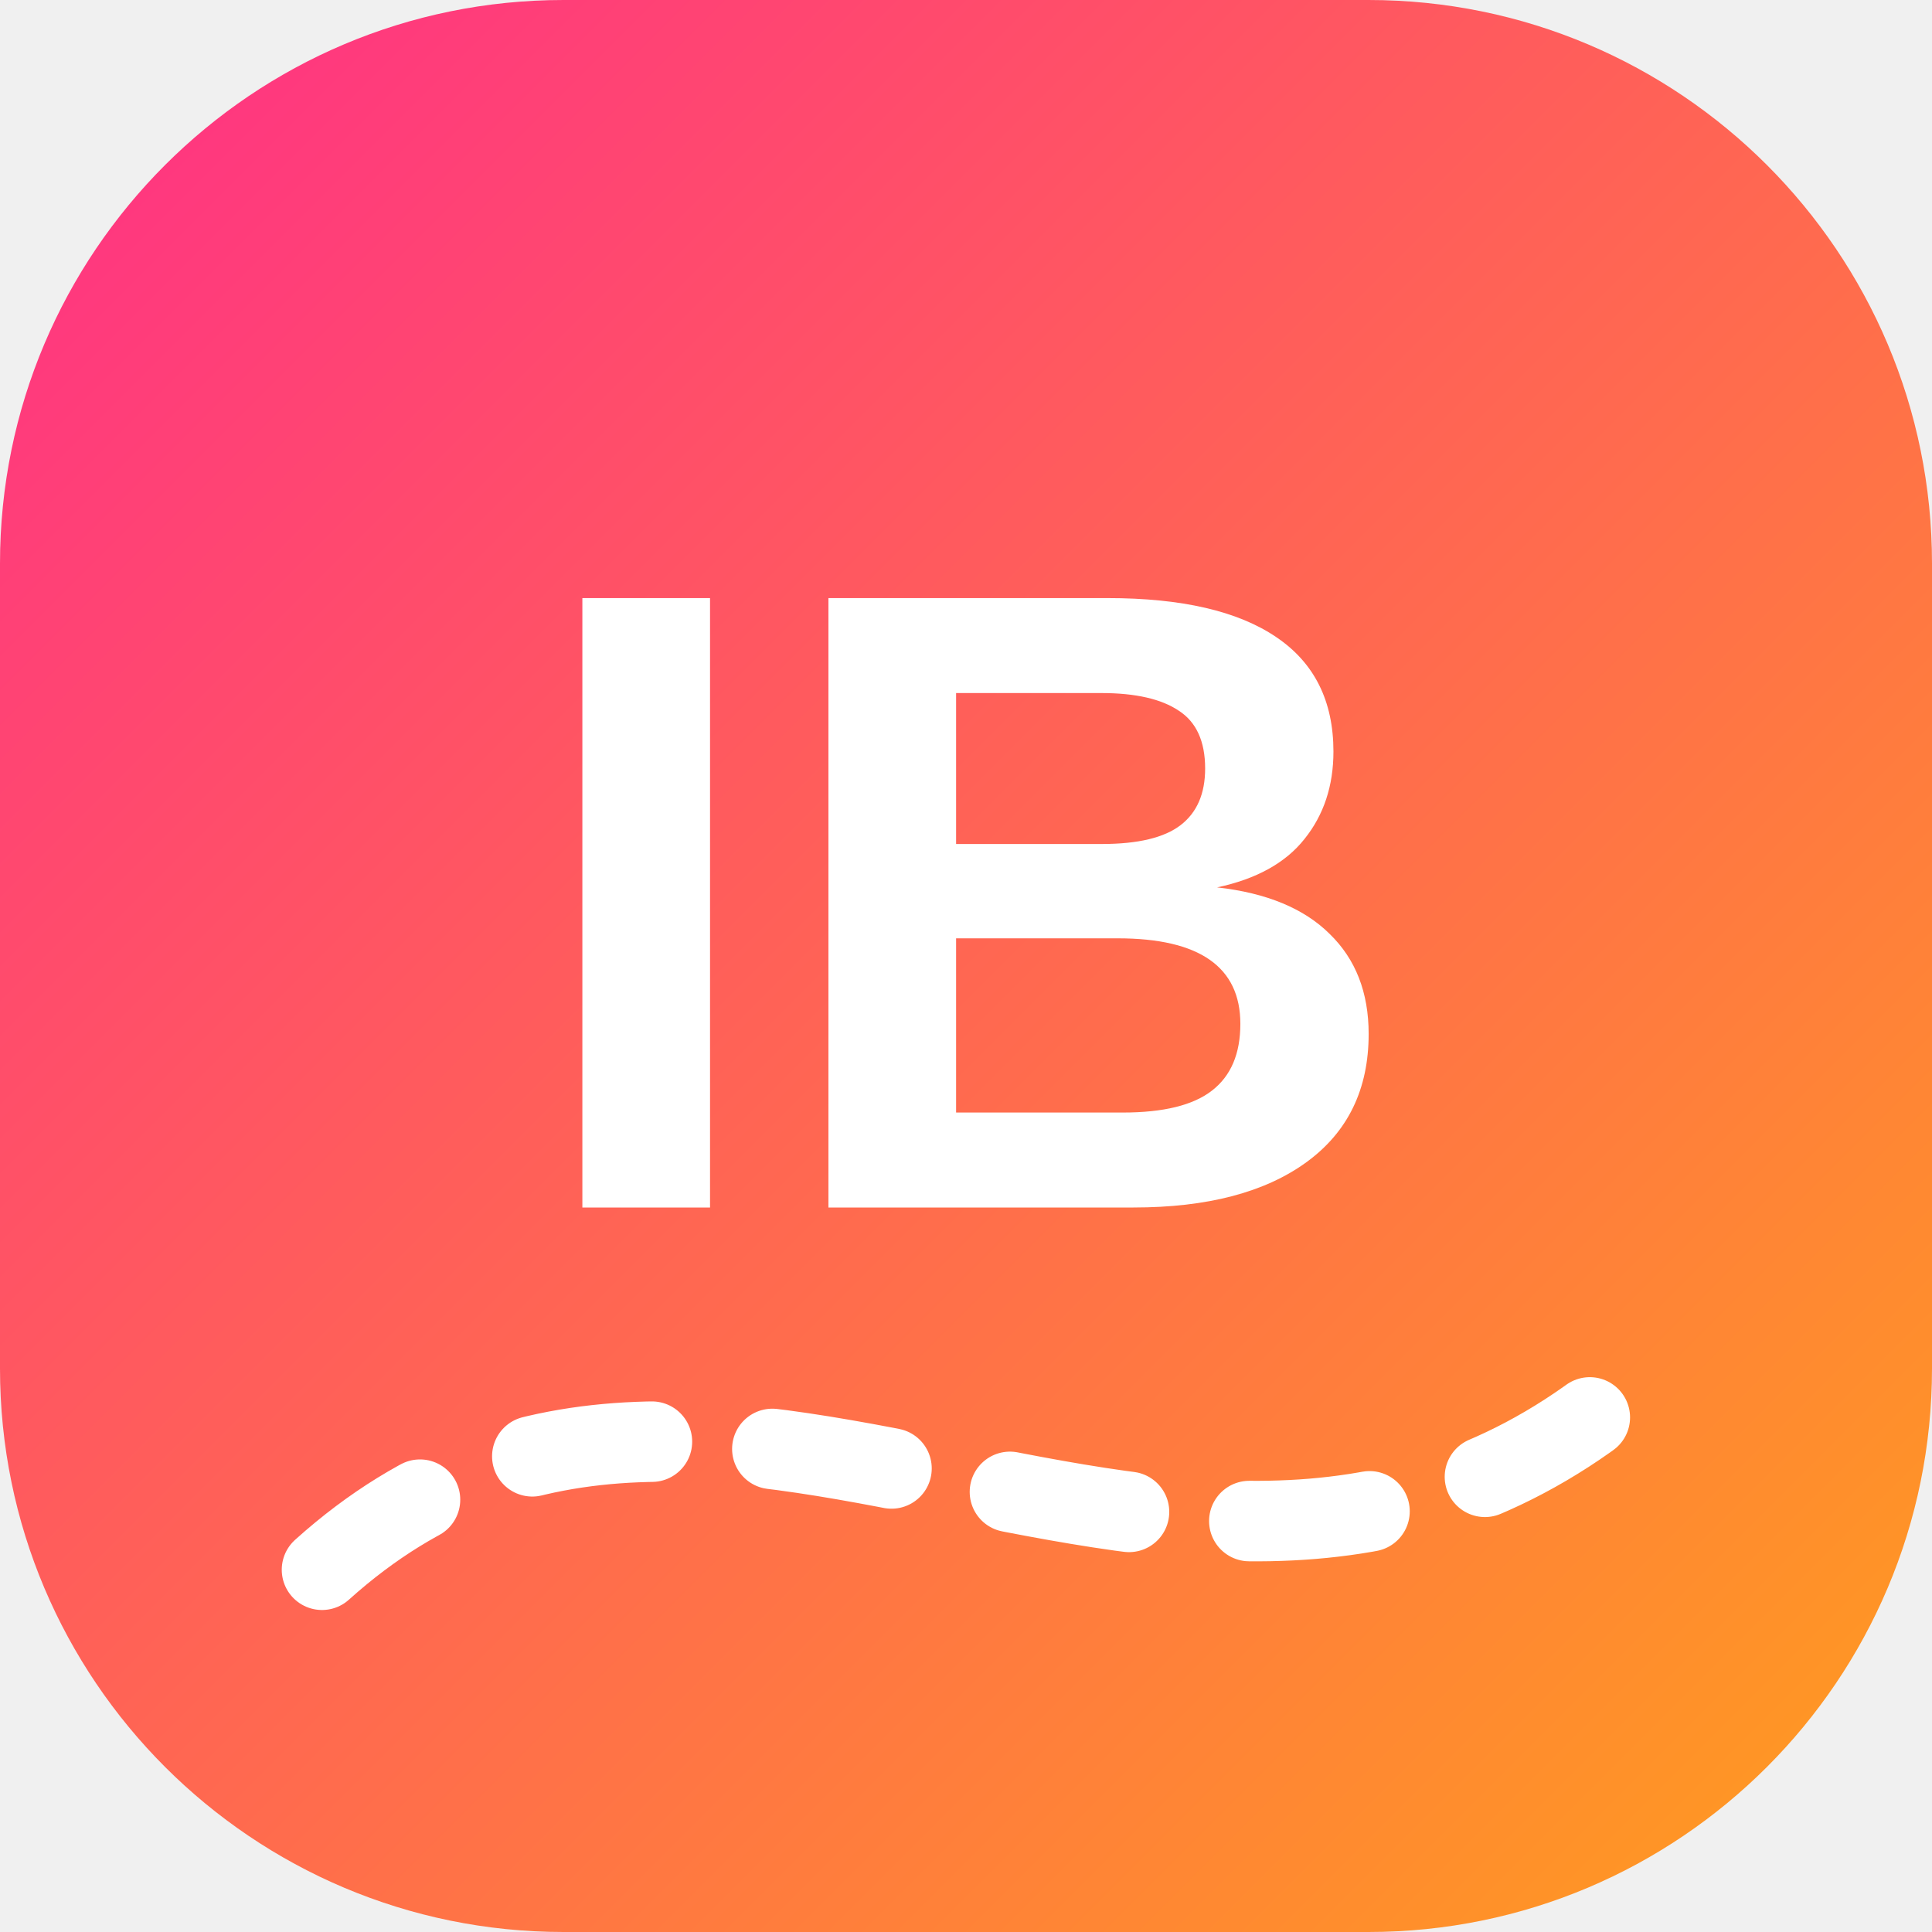
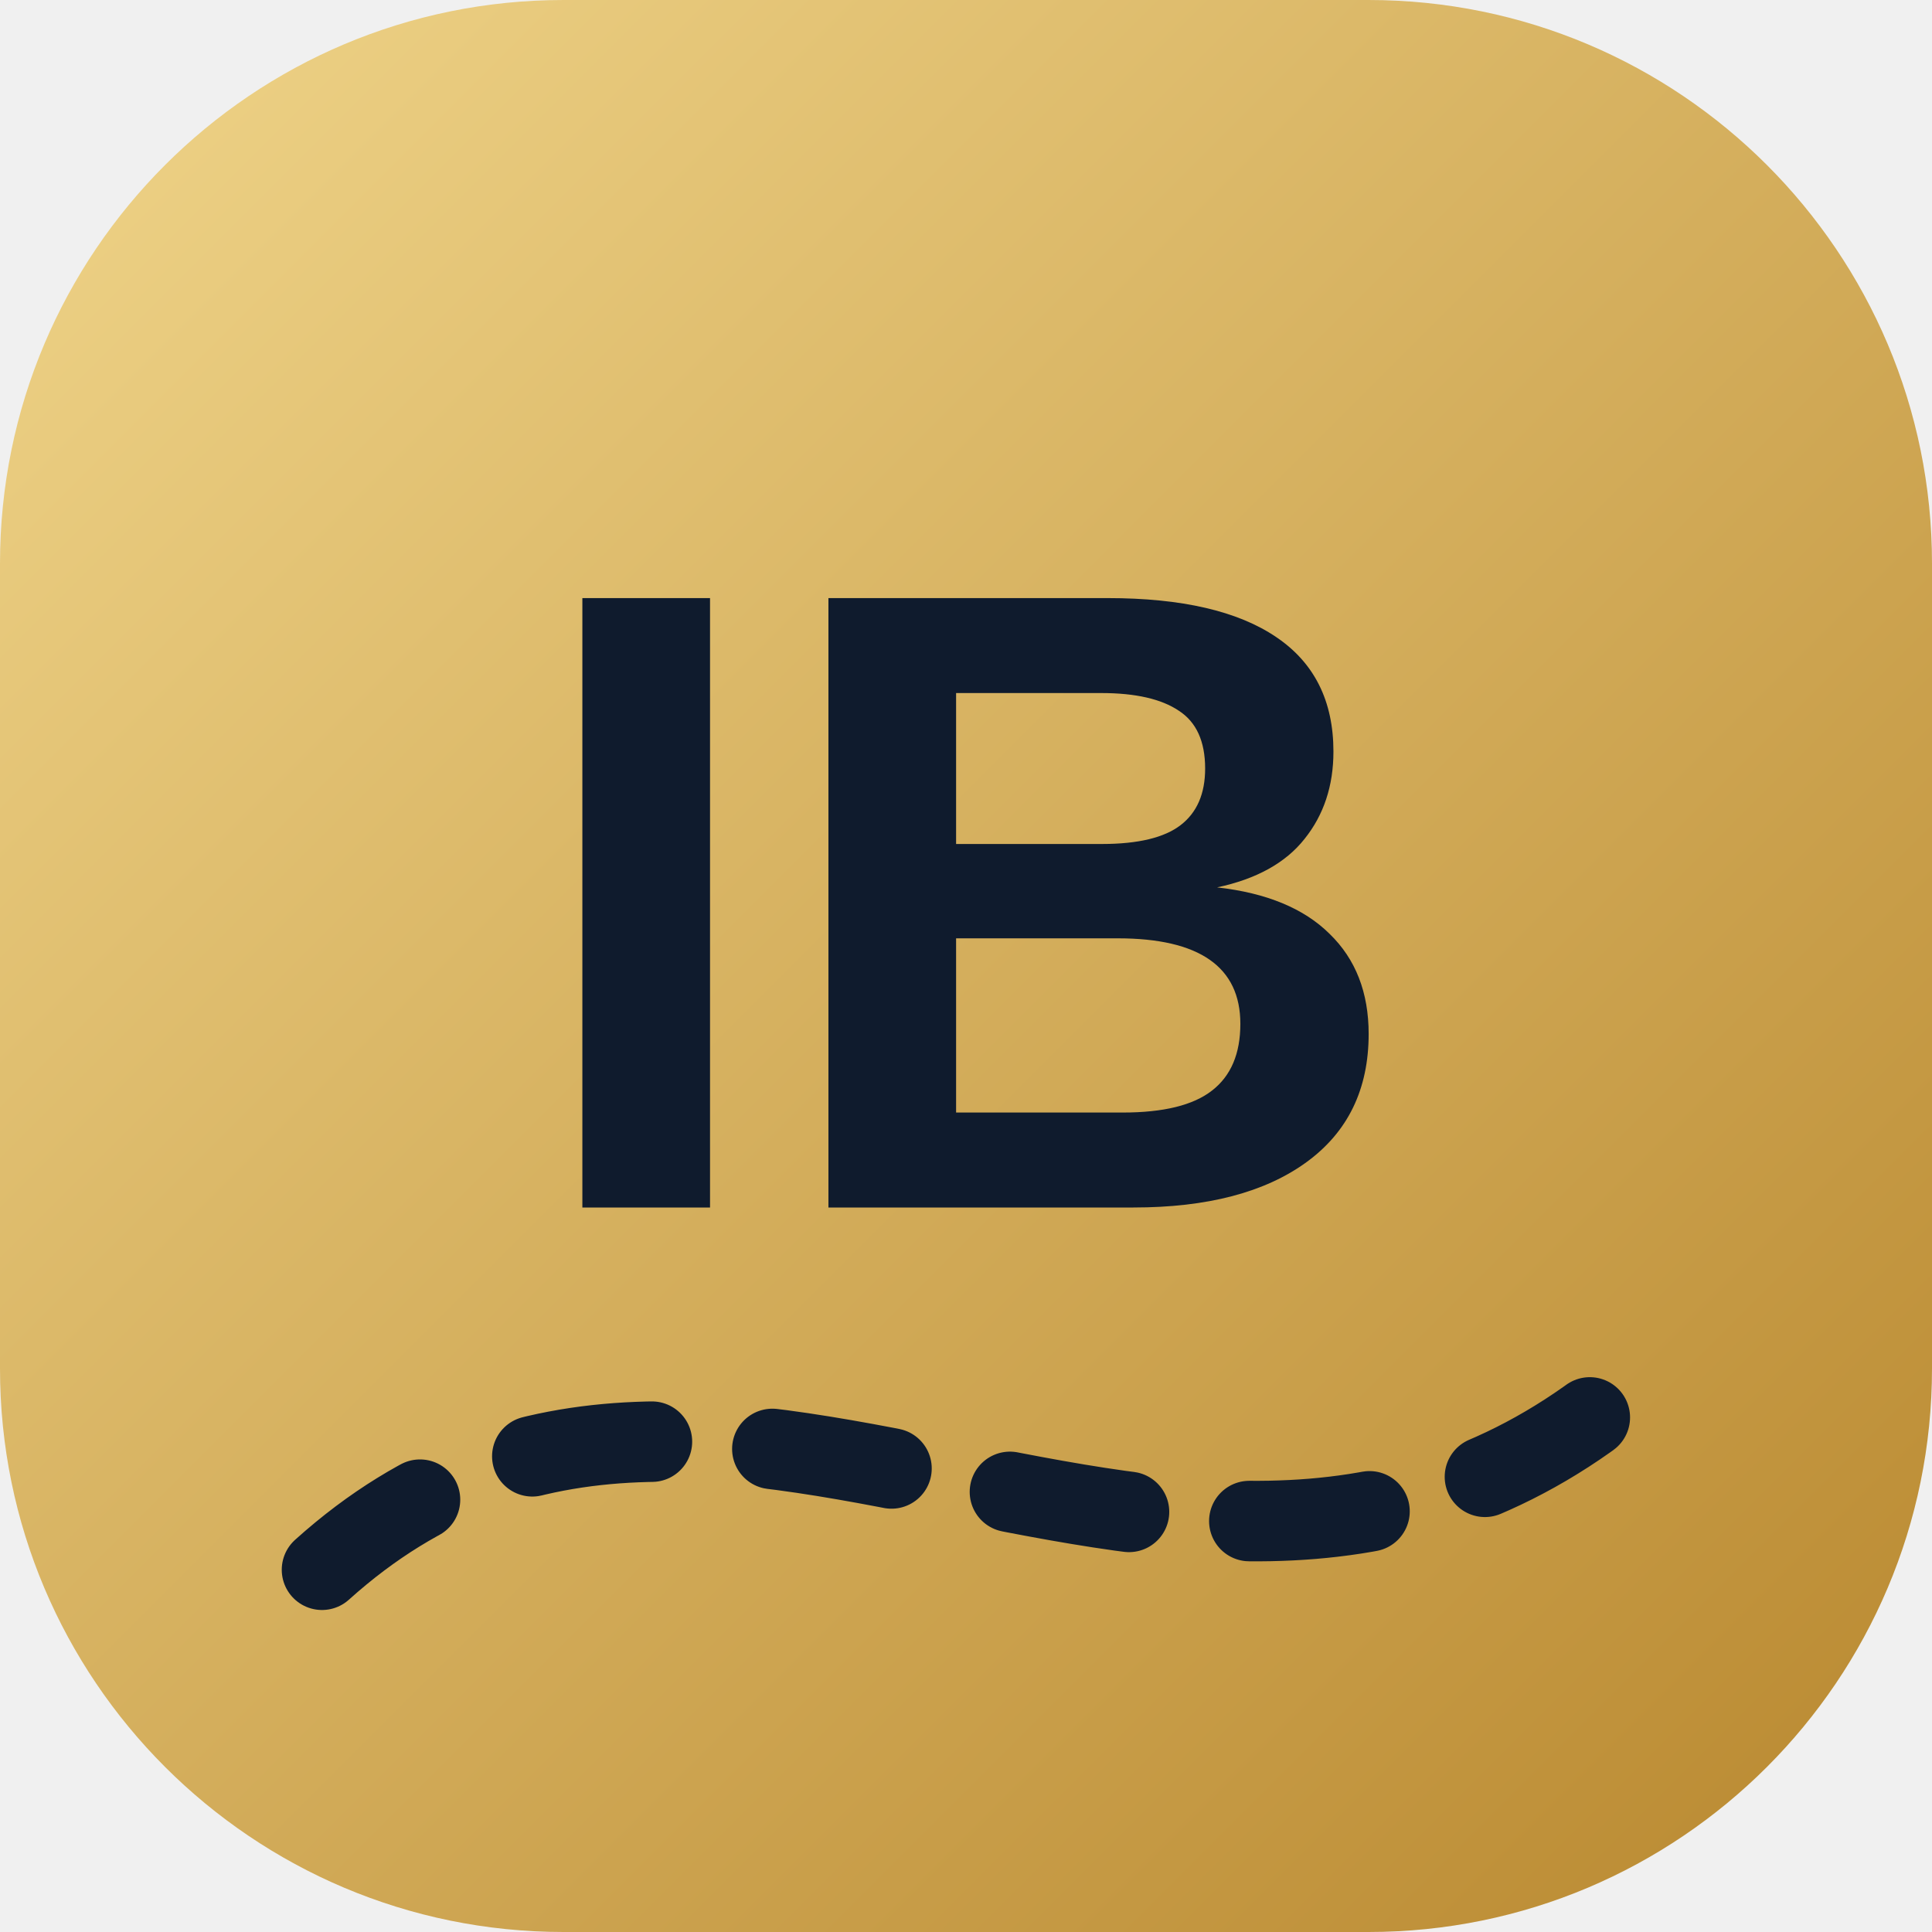
<svg xmlns="http://www.w3.org/2000/svg" viewBox="0 0 48 48">
  <defs>
    <linearGradient id="g" x1="0" y1="0" x2="1" y2="1">
-       <stop offset="0" stop-color="#ff2e88" />
-       <stop offset="1" stop-color="#ff9f1c" />
+       <stop offset="0" stop-color="#f0d58a" />
+       <stop offset="1" stop-color="#b8872e" />
    </linearGradient>
  </defs>
  <rect width="48" height="48" rx="14" fill="url(#g)" />
-   <text x="24" y="30" text-anchor="middle" font-family="Arial, sans-serif" font-weight="800" font-size="22" fill="#fff">IB</text>
-   <path d="M8 39C18 30 30 44 41 34" stroke="#fff" stroke-width="2" fill="none" stroke-dasharray="3 3" stroke-linecap="round" />
+   <text x="24" y="30" text-anchor="middle" font-family="Arial, sans-serif" font-weight="800" font-size="22" fill="#0f1b2d">IB</text>
+   <path d="M8 39C18 30 30 44 41 34" stroke="#0f1b2d" stroke-width="2" fill="none" stroke-dasharray="3 3" stroke-linecap="round" />
</svg>
